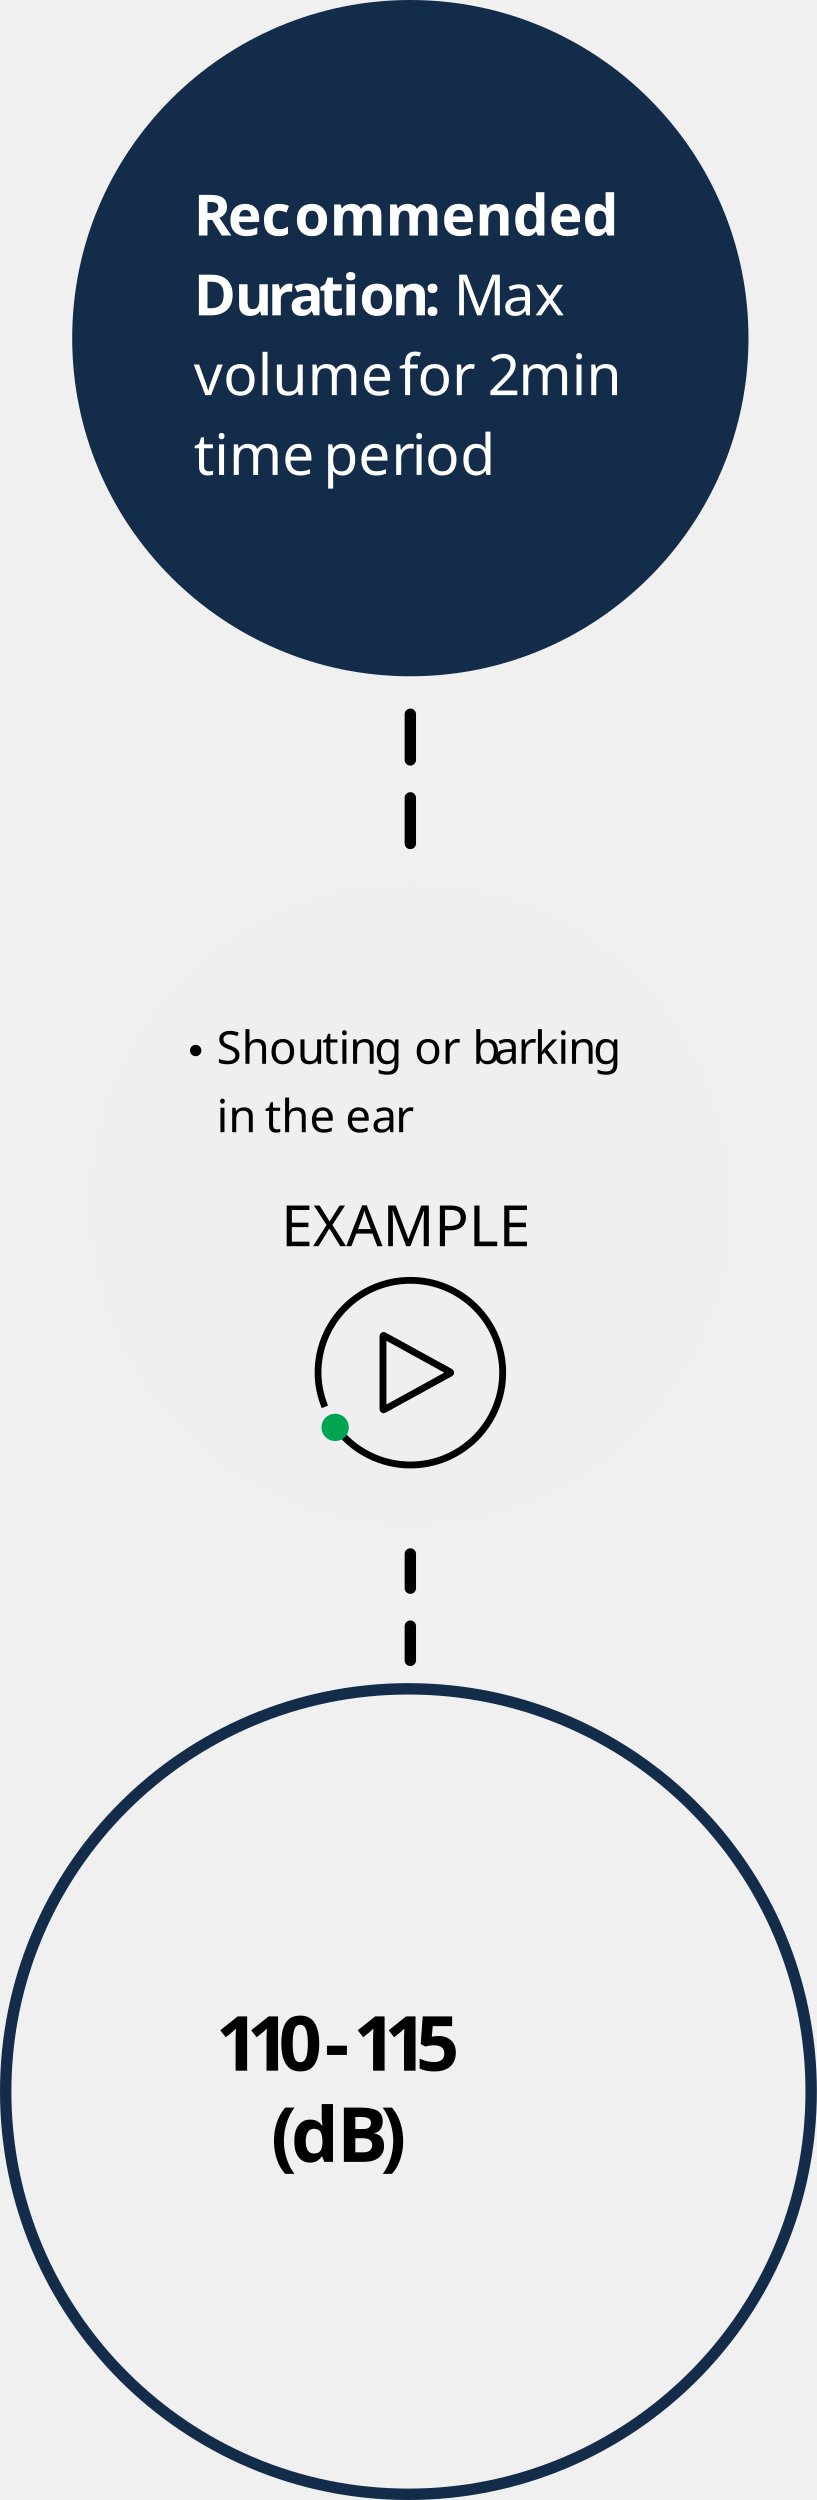
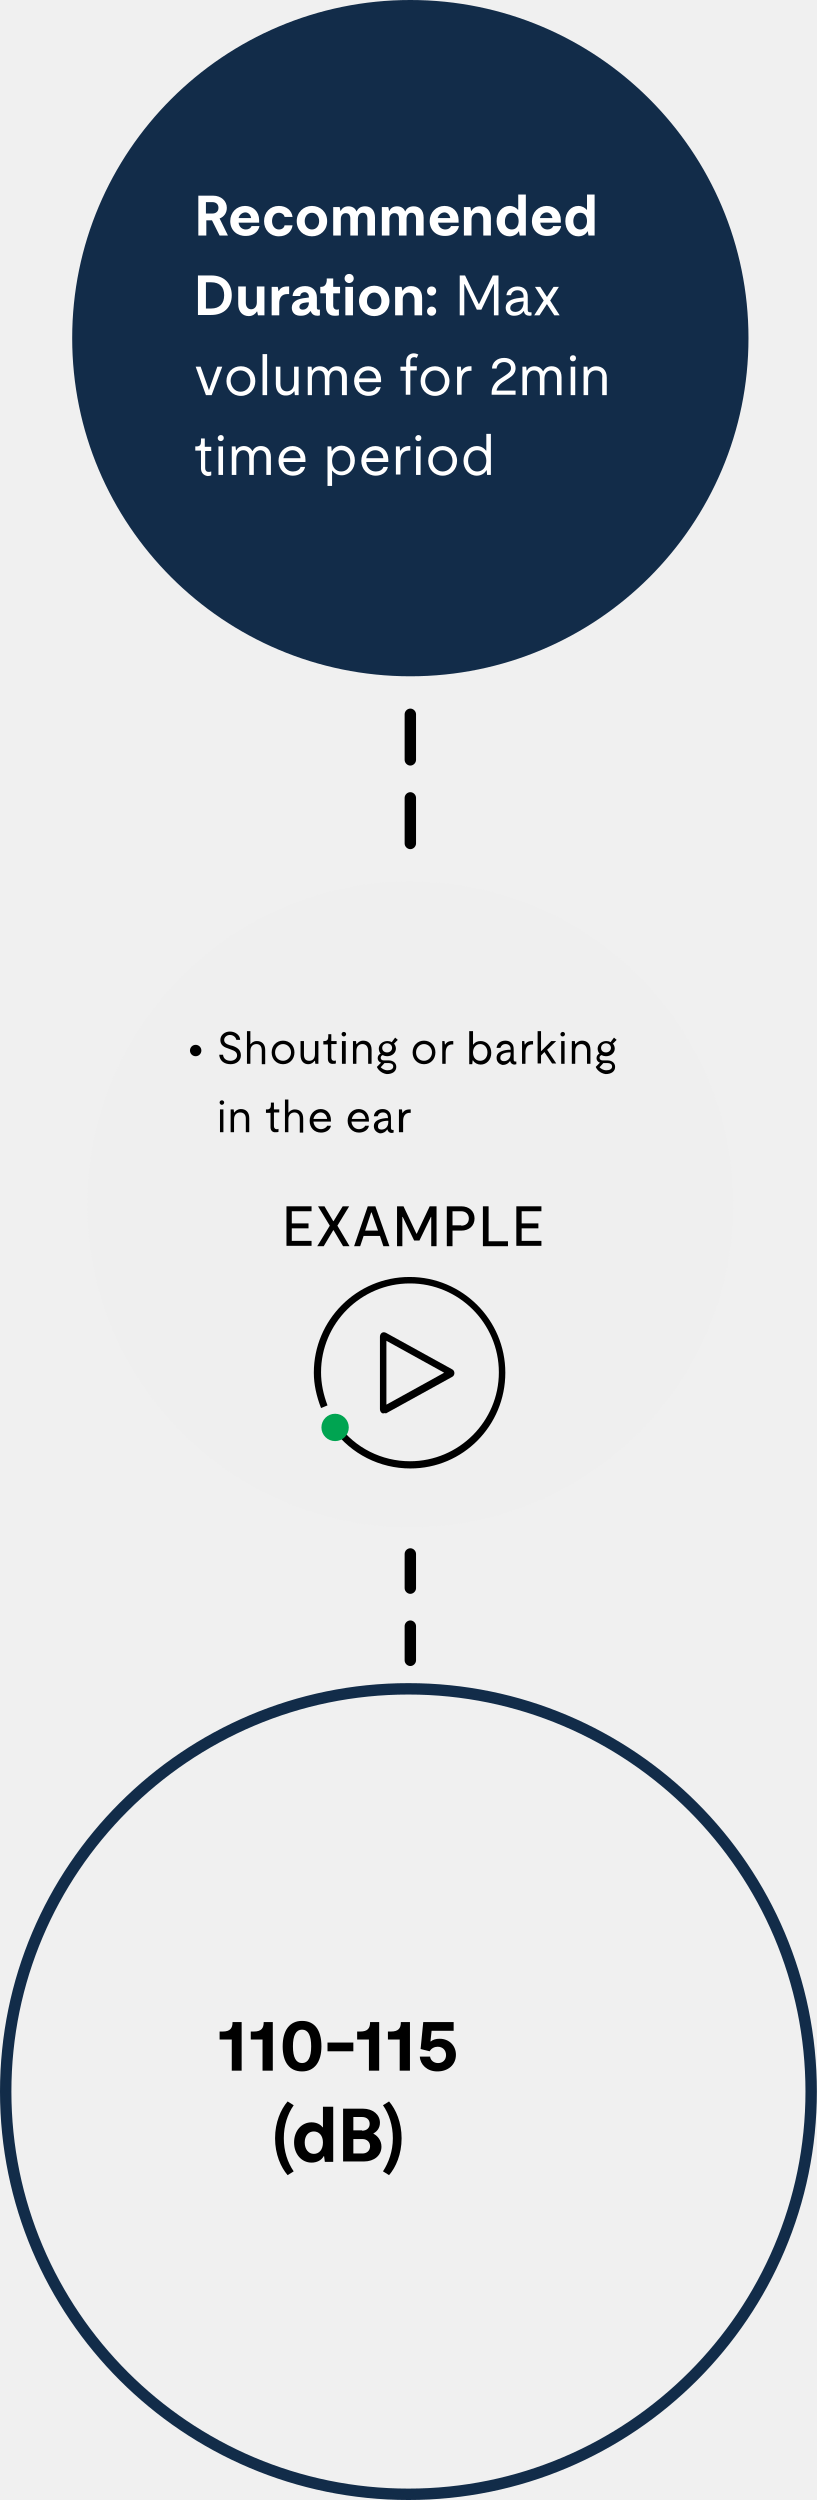
- <svg xmlns="http://www.w3.org/2000/svg" id="Working_File" viewBox="0 0 215 658">
-   <defs>
-     <style>.cls-1,.cls-2,.cls-3{fill:none;}.cls-4{letter-spacing:.01em;}.cls-5{letter-spacing:.01em;}.cls-6{letter-spacing:.01em;}.cls-7{letter-spacing:-.04em;}.cls-8{letter-spacing:-.02em;}.cls-9{letter-spacing:0em;}.cls-10{letter-spacing:0em;}.cls-11{letter-spacing:0em;}.cls-12,.cls-13,.cls-14,.cls-15,.cls-16,.cls-17{isolation:isolate;}.cls-12,.cls-13,.cls-16{font-size:15px;}.cls-12,.cls-14{font-family:ULModerat-Bold, 'UL Moderat';font-weight:700;}.cls-12,.cls-16{fill:#fff;}.cls-18{fill:#efefef;}.cls-19{fill:#00a451;}.cls-20{fill:#122c49;}.cls-21{letter-spacing:-.01em;}.cls-22{letter-spacing:-.02em;}.cls-23{letter-spacing:-.01em;}.cls-24{letter-spacing:-.01em;}.cls-25{letter-spacing:0em;}.cls-13{font-family:ULModerat-Medium, 'UL Moderat';font-weight:500;}.cls-26{letter-spacing:0em;}.cls-14{font-size:20px;}.cls-27{letter-spacing:-.04em;}.cls-28{letter-spacing:0em;}.cls-29{letter-spacing:0em;}.cls-30{letter-spacing:0em;}.cls-31{letter-spacing:0em;}.cls-32{letter-spacing:-.01em;}.cls-33{letter-spacing:0em;}.cls-34{letter-spacing:0em;}.cls-35{letter-spacing:0em;}.cls-36{letter-spacing:-.05em;}.cls-37{letter-spacing:0em;}.cls-2{stroke:#000;stroke-linecap:round;}.cls-2,.cls-3{stroke-width:3px;}.cls-38{letter-spacing:0em;}.cls-3{stroke:#122c49;}.cls-16,.cls-17{font-family:ULModerat-Regular, 'UL Moderat';}.cls-17{font-size:12px;}.cls-39{letter-spacing:-.07em;}.cls-40{letter-spacing:0em;}.cls-41{letter-spacing:0em;}.cls-42{letter-spacing:-.02em;}.cls-43{letter-spacing:0em;}.cls-44{letter-spacing:-.01em;}</style>
-   </defs>
+ <svg xmlns="http://www.w3.org/2000/svg" version="1.1" id="Working_File" x="0px" y="0px" viewBox="0 0 215 658" style="enable-background:new 0 0 215 658;" xml:space="preserve">
+   <style type="text/css">
+ 	.st0{fill:none;}
+ 	.st1{fill:#122C49;}
+ 	.st2{fill:#EFEFEF;}
+ 	.st3{enable-background:new    ;}
+ 	.st4{fill:#FFFFFF;}
+ 	.st5{fill:#00A451;}
+ </style>
  <g id="Group_189">
    <g id="Ellipse_6">
-       <circle class="cls-1" cx="107.5" cy="550.5" r="107.5" />
-       <circle class="cls-3" cx="107.5" cy="550.5" r="106" />
-     </g>
-     <circle id="Ellipse_49" class="cls-18" cx="108" cy="317" r="85" />
-     <line id="Line_150" class="cls-2" x1="108" y1="188" x2="108" y2="200" />
-     <line id="Line_153" class="cls-2" x1="108" y1="428" x2="108" y2="437" />
-     <line id="Line_174" class="cls-2" x1="108" y1="409" x2="108" y2="418" />
-     <line id="Line_151" class="cls-2" x1="108" y1="210" x2="108" y2="222" />
+       <g>
+         <circle class="st0" cx="107.5" cy="550.5" r="107.5" />
+       </g>
+       <g>
+         <path class="st1" d="M107.5,658C48.2,658,0,609.8,0,550.5S48.2,443,107.5,443c59.3,0,107.5,48.2,107.5,107.5S166.8,658,107.5,658     z M107.5,446C49.9,446,3,492.9,3,550.5S49.9,655,107.5,655c57.6,0,104.5-46.9,104.5-104.5S165.1,446,107.5,446z" />
+       </g>
+     </g>
+     <g id="Ellipse_49">
+       <circle class="st2" cx="108" cy="317" r="85" />
+     </g>
+     <g id="Line_150">
+       <path d="M108,201.5c-0.8,0-1.5-0.7-1.5-1.5v-12c0-0.8,0.7-1.5,1.5-1.5c0.8,0,1.5,0.7,1.5,1.5v12    C109.5,200.8,108.8,201.5,108,201.5z" />
+     </g>
+     <g id="Line_153">
+       <path d="M108,438.5c-0.8,0-1.5-0.7-1.5-1.5v-9c0-0.8,0.7-1.5,1.5-1.5c0.8,0,1.5,0.7,1.5,1.5v9C109.5,437.8,108.8,438.5,108,438.5z    " />
+     </g>
+     <g id="Line_174">
+       <path d="M108,419.5c-0.8,0-1.5-0.7-1.5-1.5v-9c0-0.8,0.7-1.5,1.5-1.5c0.8,0,1.5,0.7,1.5,1.5v9C109.5,418.8,108.8,419.5,108,419.5z    " />
+     </g>
+     <g id="Line_151">
+       <path d="M108,223.5c-0.8,0-1.5-0.7-1.5-1.5v-12c0-0.8,0.7-1.5,1.5-1.5c0.8,0,1.5,0.7,1.5,1.5v12    C109.5,222.8,108.8,223.5,108,223.5z" />
+     </g>
    <g id="Group_103">
      <g id="Group_31">
        <g id="Group_27">
-           <g id="Shouting_or_barking_in_the_ear" class="cls-15">
-             <text class="cls-17" transform="translate(57 280)">
-               <tspan x="0" y="0">Sh</tspan>
-               <tspan class="cls-29" x="13.81" y="0">o</tspan>
-               <tspan class="cls-25" x="21.13" y="0">u</tspan>
-               <tspan class="cls-5" x="27.79" y="0">t</tspan>
-               <tspan class="cls-28" x="32.1" y="0">i</tspan>
-               <tspan class="cls-21" x="34.91" y="0">n</tspan>
-               <tspan x="41.51" y="0">g or b</tspan>
-               <tspan class="cls-9" x="72.99" y="0">a</tspan>
-               <tspan class="cls-43" x="79.27" y="0">r</tspan>
-               <tspan class="cls-41" x="83.57" y="0">k</tspan>
-               <tspan class="cls-28" x="89.72" y="0">i</tspan>
-               <tspan class="cls-21" x="92.53" y="0">n</tspan>
-               <tspan x="99.13" y="0">g </tspan>
-             </text>
-             <text class="cls-17" transform="translate(57 298)">
-               <tspan x="0" y="0">in </tspan>
-               <tspan class="cls-4" x="12.71" y="0">t</tspan>
-               <tspan x="17.02" y="0">he </tspan>
-               <tspan class="cls-34" x="33.89" y="0">e</tspan>
-               <tspan class="cls-9" x="40.76" y="0">a</tspan>
-               <tspan x="47.04" y="0">r</tspan>
-             </text>
+           <g id="Shouting_or_barking_in_the_ear">
+             <g class="st3">
+               <path d="M57.7,277.6h1c0.1,1,0.8,1.6,2,1.6c0.8,0,1.7-0.5,1.7-1.4c0-0.8-0.5-1.2-1.7-1.6l-0.8-0.3c-1.3-0.4-1.9-1.1-1.9-2.2        c0-1.3,1.2-2.2,2.5-2.2c1.5,0,2.7,1,2.7,2.2h-1c-0.1-0.7-0.8-1.3-1.7-1.3c-0.8,0-1.5,0.6-1.5,1.3c0,0.7,0.5,1.1,1.5,1.4        l0.8,0.2c1.4,0.5,2.1,1.2,2.1,2.5c0,1.4-1.2,2.3-2.7,2.3C58.9,280.1,57.8,279.1,57.7,277.6z" />
+               <path d="M67.5,274.8c-0.8,0-1.6,0.5-1.6,1.8v3.4H65v-8.6h0.9v3.4H66c0.2-0.3,0.7-0.8,1.6-0.8c1.3,0,2.2,0.8,2.2,2.4v3.7h-0.9        v-3.6C68.9,275.3,68.3,274.8,67.5,274.8z" />
+             </g>
+             <g class="st3">
+               <path d="M71.5,277c0-1.8,1.3-3.1,3-3.1c1.7,0,3,1.3,3,3.1c0,1.8-1.3,3.1-3,3.1C72.8,280.1,71.5,278.8,71.5,277z M74.5,279.2        c1.2,0,2.1-1,2.1-2.2c0-1.2-0.9-2.2-2.1-2.2c-1.2,0-2.1,1-2.1,2.2C72.4,278.3,73.3,279.2,74.5,279.2z" />
+             </g>
+             <g class="st3">
+               <path d="M79.1,277.7V274H80v3.6c0,1.2,0.6,1.6,1.4,1.6c0.8,0,1.5-0.5,1.5-1.8V274h0.9v6H83l-0.1-0.8h-0.1        c-0.3,0.4-0.8,0.9-1.7,0.9C80,280.1,79.1,279.3,79.1,277.7z" />
+             </g>
+             <g class="st3">
+               <path d="M86.3,278.7v-3.8h-1.2V274h0.3c0.7,0,1-0.4,1-1.1l0-0.7h0.8v1.8h1.4v0.8h-1.4v3.6c0,0.5,0.3,0.8,0.7,0.8        c0.2,0,0.4,0,0.5-0.1v0.8c-0.2,0.1-0.4,0.1-0.7,0.1C86.9,280.1,86.3,279.6,86.3,278.7z" />
+             </g>
+             <g class="st3">
+               <path d="M90.5,271.6c0.4,0,0.6,0.3,0.6,0.6s-0.3,0.6-0.6,0.6s-0.6-0.3-0.6-0.6S90.1,271.6,90.5,271.6z M90,274H91v6H90V274z" />
+             </g>
+             <g class="st3">
+               <path d="M95.4,274.8c-0.8,0-1.6,0.5-1.6,1.8v3.4h-0.9v-6h0.8l0.1,0.8h0.1c0.3-0.4,0.8-0.9,1.7-0.9c1.3,0,2.2,0.8,2.2,2.4v3.7        h-0.9v-3.6C96.8,275.3,96.2,274.8,95.4,274.8z" />
+             </g>
+             <g class="st3">
+               <path d="M99.2,280.8l1.1-1.1c-0.6-0.2-0.9-0.7-0.9-1.2c0-0.6,0.4-1,0.8-1.2c-0.3-0.3-0.5-0.8-0.5-1.3c0-1.1,1-2,2.3-2        c0.4,0,0.8,0.1,1.1,0.3l0.9-1.2l0.7,0.6l-1,1c0.3,0.3,0.5,0.8,0.5,1.3c0,1.1-1,2-2.3,2c-0.4,0-0.8-0.1-1.2-0.3        c-0.3,0.1-0.5,0.4-0.5,0.7c0,0.4,0.3,0.7,0.8,0.7h1.3c1.2,0,2,0.7,2,1.7c0,1.2-1,1.9-2.5,1.9        C100.3,282.5,99.4,281.4,99.2,280.8z M102,281.7c0.8,0,1.5-0.3,1.5-1c0-0.6-0.5-0.9-1.2-0.9h-1.1l-1,1.1        C100.5,281.2,101.1,281.7,102,281.7z M101.9,277c0.7,0,1.3-0.5,1.3-1.2c0-0.7-0.6-1.2-1.3-1.2c-0.7,0-1.3,0.5-1.3,1.2        C100.6,276.6,101.2,277,101.9,277z" />
+               <path d="M108.6,277c0-1.8,1.3-3.1,3-3.1s3,1.3,3,3.1c0,1.8-1.3,3.1-3,3.1S108.6,278.8,108.6,277z M111.6,279.2        c1.2,0,2.1-1,2.1-2.2c0-1.2-0.9-2.2-2.1-2.2s-2.1,1-2.1,2.2C109.5,278.3,110.4,279.2,111.6,279.2z" />
+               <path d="M116.2,274h0.8l0.1,0.9h0.1c0.2-0.4,0.7-0.9,1.8-0.9c0.1,0,0.2,0,0.3,0v0.9c-0.2,0-0.2,0-0.3,0c-1,0-1.7,0.7-1.7,2.1        v3h-0.9V274z" />
+               <path d="M123.6,271.4h0.9v3.5h0.1c0.4-0.6,1.1-0.9,1.9-0.9c1.6,0,2.8,1.3,2.8,3.1s-1.2,3.1-2.8,3.1c-0.8,0-1.6-0.4-2-1.1h-0.1        l-0.1,1h-0.8V271.4z M126.4,279.2c1.1,0,1.9-0.9,1.9-2.2c0-1.3-0.8-2.2-1.9-2.2c-1.1,0-1.9,0.9-1.9,2.2        C124.5,278.4,125.3,279.2,126.4,279.2z" />
+             </g>
+             <g class="st3">
+               <path d="M130.7,278.4c0-1.2,1-1.9,3.1-2.1l0.6,0v-0.2c0-0.8-0.5-1.3-1.3-1.3c-0.8,0-1.2,0.4-1.4,1h-1c0.1-1.1,1-1.9,2.3-1.9        c1.3,0,2.2,0.8,2.2,2.2v2.8c0,0.4,0.2,0.5,0.5,0.5c0,0,0.1,0,0.2,0v0.7c-0.1,0-0.3,0.1-0.5,0.1c-0.5,0-1-0.3-1.1-0.9v0h-0.1        c-0.4,0.6-1,1-1.9,1C131.4,280.1,130.7,279.5,130.7,278.4z M132.6,279.3c1.1,0,1.8-0.8,1.8-2V277l-0.5,0        c-1.5,0.1-2.2,0.6-2.2,1.3C131.6,279,132.1,279.3,132.6,279.3z" />
+             </g>
+             <g class="st3">
+               <path d="M137.2,274h0.8l0.1,0.9h0.1c0.2-0.4,0.7-0.9,1.8-0.9c0.1,0,0.2,0,0.3,0v0.9c-0.2,0-0.2,0-0.3,0c-1,0-1.7,0.7-1.7,2.1        v3h-0.9V274z" />
+             </g>
+             <g class="st3">
+               <path d="M141.5,271.4h0.9v5.2h0.1l2.6-2.6h1.3l-2.4,2.3l2.4,3.6h-1.1l-2-3l-0.9,0.9v2.1h-0.9V271.4z" />
+             </g>
+             <g class="st3">
+               <path d="M148.1,271.6c0.4,0,0.6,0.3,0.6,0.6s-0.3,0.6-0.6,0.6c-0.4,0-0.6-0.3-0.6-0.6S147.8,271.6,148.1,271.6z M147.7,274        h0.9v6h-0.9V274z" />
+             </g>
+             <g class="st3">
+               <path d="M153,274.8c-0.8,0-1.6,0.5-1.6,1.8v3.4h-0.9v-6h0.8l0.1,0.8h0.1c0.3-0.4,0.8-0.9,1.7-0.9c1.3,0,2.2,0.8,2.2,2.4v3.7        h-0.9v-3.6C154.4,275.3,153.8,274.8,153,274.8z" />
+             </g>
+             <g class="st3">
+               <path d="M156.8,280.8l1.1-1.1c-0.6-0.2-0.9-0.7-0.9-1.2c0-0.6,0.4-1,0.8-1.2c-0.3-0.3-0.5-0.8-0.5-1.3c0-1.1,1-2,2.3-2        c0.4,0,0.8,0.1,1.1,0.3l0.9-1.2l0.7,0.6l-1,1c0.3,0.3,0.5,0.8,0.5,1.3c0,1.1-1,2-2.3,2c-0.4,0-0.8-0.1-1.2-0.3        c-0.3,0.1-0.5,0.4-0.5,0.7c0,0.4,0.3,0.7,0.8,0.7h1.3c1.2,0,2,0.7,2,1.7c0,1.2-1,1.9-2.5,1.9        C157.9,282.5,157,281.4,156.8,280.8z M159.6,281.7c0.8,0,1.5-0.3,1.5-1c0-0.6-0.5-0.9-1.2-0.9h-1.1l-1,1.1        C158.1,281.2,158.7,281.7,159.6,281.7z M159.5,277c0.7,0,1.3-0.5,1.3-1.2c0-0.7-0.6-1.2-1.3-1.2c-0.7,0-1.3,0.5-1.3,1.2        C158.2,276.6,158.8,277,159.5,277z" />
+             </g>
+             <g class="st3">
+               <path d="M58.4,289.6c0.4,0,0.6,0.3,0.6,0.6s-0.3,0.6-0.6,0.6s-0.6-0.3-0.6-0.6S58,289.6,58.4,289.6z M57.9,292h0.9v6h-0.9V292        z" />
+               <path d="M63.2,292.8c-0.8,0-1.6,0.5-1.6,1.8v3.4h-0.9v-6h0.8l0.1,0.8h0.1c0.3-0.4,0.8-0.9,1.7-0.9c1.3,0,2.2,0.8,2.2,2.4v3.7        h-0.9v-3.6C64.7,293.3,64.1,292.8,63.2,292.8z" />
+             </g>
+             <g class="st3">
+               <path d="M71.2,296.7v-3.8H70V292h0.3c0.7,0,1-0.4,1-1.1l0-0.7h0.8v1.8h1.4v0.8h-1.4v3.6c0,0.5,0.3,0.8,0.7,0.8        c0.2,0,0.4,0,0.5-0.1v0.8c-0.2,0.1-0.4,0.1-0.7,0.1C71.8,298.1,71.2,297.6,71.2,296.7z" />
+             </g>
+             <g class="st3">
+               <path d="M77.5,292.8c-0.8,0-1.6,0.5-1.6,1.8v3.4H75v-8.6h0.9v3.4H76c0.2-0.3,0.7-0.8,1.6-0.8c1.3,0,2.2,0.8,2.2,2.4v3.7h-0.9        v-3.6C78.9,293.3,78.3,292.8,77.5,292.8z" />
+               <path d="M81.5,295c0-1.8,1.3-3.1,2.9-3.1c1.6,0,2.7,1.2,2.7,2.9c0,0.1,0,0.3,0,0.4h-4.6c0.1,1.2,0.9,2,2,2        c0.7,0,1.4-0.4,1.6-0.9h1c-0.2,1.1-1.3,1.8-2.6,1.8C82.7,298.1,81.5,296.8,81.5,295z M86.1,294.5c-0.1-1-0.8-1.7-1.7-1.7        c-0.9,0-1.7,0.7-1.9,1.7H86.1z" />
+             </g>
+             <g class="st3">
+               <path d="M91.5,295c0-1.8,1.3-3.1,2.9-3.1c1.6,0,2.7,1.2,2.7,2.9c0,0.1,0,0.3,0,0.4h-4.6c0.1,1.2,0.9,2,2,2        c0.7,0,1.4-0.4,1.6-0.9h1c-0.2,1.1-1.3,1.8-2.6,1.8C92.8,298.1,91.5,296.8,91.5,295z M96.2,294.5c-0.1-1-0.8-1.7-1.7-1.7        c-0.9,0-1.7,0.7-1.9,1.7H96.2z" />
+             </g>
+             <g class="st3">
+               <path d="M98.4,296.4c0-1.2,1-1.9,3.1-2.1l0.6,0v-0.2c0-0.8-0.5-1.3-1.3-1.3c-0.8,0-1.2,0.4-1.4,1h-1c0.1-1.1,1-1.9,2.3-1.9        c1.3,0,2.2,0.8,2.2,2.2v2.8c0,0.4,0.2,0.5,0.5,0.5c0,0,0.1,0,0.2,0v0.7c-0.1,0-0.3,0.1-0.5,0.1c-0.5,0-1-0.3-1.1-0.9v0h-0.1        c-0.4,0.6-1,1-1.9,1C99.2,298.1,98.4,297.5,98.4,296.4z M100.4,297.3c1.1,0,1.8-0.8,1.8-2V295l-0.5,0        c-1.5,0.1-2.2,0.6-2.2,1.3C99.4,297,99.8,297.3,100.4,297.3z" />
+             </g>
+             <g class="st3">
+               <path d="M105,292h0.8l0.1,0.9h0.1c0.2-0.4,0.7-0.9,1.8-0.9c0.1,0,0.2,0,0.3,0v0.9c-0.2,0-0.2,0-0.3,0c-1,0-1.7,0.7-1.7,2.1v3        H105V292z" />
+             </g>
          </g>
-           <circle id="Ellipse_14" cx="51.5" cy="276.5" r="1.5" />
+           <g id="Ellipse_14">
+             <circle cx="51.5" cy="276.5" r="1.5" />
+           </g>
        </g>
      </g>
    </g>
    <g id="Group_101">
-       <circle id="Ellipse_18" class="cls-20" cx="108" cy="89" r="89" />
-       <g id="Recommended_Duration:_Max_volume_for_2min_time_period" class="cls-15">
-         <text class="cls-12" transform="translate(51 62)">
-           <tspan class="cls-27" x="0" y="0">R</tspan>
-           <tspan class="cls-37" x="8.98" y="0">e</tspan>
-           <tspan class="cls-40" x="17.81" y="0">c</tspan>
-           <tspan x="26.48" y="0">ommended</tspan>
-         </text>
-         <text class="cls-12" transform="translate(51 83)">
-           <tspan class="cls-26" x="0" y="0">D</tspan>
-           <tspan class="cls-37" x="10.8" y="0">u</tspan>
-           <tspan class="cls-32" x="19.5" y="0">r</tspan>
-           <tspan class="cls-23" x="25.15" y="0">a</tspan>
-           <tspan class="cls-30" x="32.98" y="0">t</tspan>
-           <tspan x="39.01" y="0">io</tspan>
-           <tspan class="cls-42" x="52.11" y="0">n</tspan>
-           <tspan x="60.7" y="0">: </tspan>
-         </text>
-         <text class="cls-16" transform="translate(119.4 83)">
-           <tspan class="cls-22" x="0" y="0">M</tspan>
-           <tspan x="12.89" y="0">ax </tspan>
-         </text>
-         <text class="cls-16" transform="translate(51 104)">
-           <tspan class="cls-22" x="0" y="0">v</tspan>
-           <tspan x="7.74" y="0">olume </tspan>
-           <tspan class="cls-8" x="53.98" y="0">f</tspan>
-           <tspan x="58.89" y="0">or </tspan>
-           <tspan class="cls-42" x="77.35" y="0">2</tspan>
-           <tspan class="cls-38" x="85.44" y="0">min </tspan>
-         </text>
-         <text class="cls-16" transform="translate(51 125)">
-           <tspan class="cls-6" x="0" y="0">t</tspan>
-           <tspan x="5.38" y="0">ime </tspan>
-           <tspan class="cls-35" x="34.09" y="0">p</tspan>
-           <tspan x="43.29" y="0">e</tspan>
-           <tspan class="cls-11" x="52" y="0">r</tspan>
-           <tspan x="57.37" y="0">i</tspan>
-           <tspan class="cls-35" x="60.88" y="0">o</tspan>
-           <tspan x="70.14" y="0">d</tspan>
-         </text>
+       <g id="Ellipse_18">
+         <circle class="st1" cx="108" cy="89" r="89" />
+       </g>
+       <g id="Recommended_Duration:_Max_volume_for_2min_time_period">
+         <g class="st3">
+           <path class="st4" d="M52.1,51.5h4c2.1,0,3.6,1.4,3.6,3.2c0,1.4-0.8,2.4-1.9,2.8L60,62h-2.2l-2-4h-1.5v4h-2.1V51.5z M55.9,56.2      c1,0,1.6-0.6,1.6-1.5c0-0.9-0.6-1.5-1.6-1.5h-1.7v3H55.9z" />
+         </g>
+         <g class="st3">
+           <path class="st4" d="M60.6,58.2c0-2.3,1.7-4,3.9-4c2.1,0,3.7,1.5,3.7,3.7c0,0.2,0,0.4,0,0.7h-5.4c0.1,1.1,0.9,1.8,1.9,1.8      c0.7,0,1.3-0.3,1.5-0.9h2.1c-0.3,1.6-1.8,2.6-3.5,2.6C62.4,62.2,60.6,60.6,60.6,58.2z M66.1,57.4c-0.1-0.9-0.8-1.5-1.5-1.5      c-0.8,0-1.6,0.6-1.8,1.5H66.1z" />
+         </g>
+         <g class="st3">
+           <path class="st4" d="M69.5,58.2c0-2.3,1.6-4,3.9-4c2,0,3.4,1.2,3.6,2.9h-2.1c-0.1-0.6-0.7-1.1-1.5-1.1c-1.1,0-1.8,0.9-1.8,2.2      c0,1.3,0.8,2.2,1.8,2.2c0.9,0,1.4-0.5,1.5-1.1H77c-0.2,1.7-1.6,2.9-3.6,2.9C71.1,62.2,69.5,60.5,69.5,58.2z" />
+         </g>
+         <g class="st3">
+           <path class="st4" d="M78.1,58.2c0-2.3,1.8-4,4-4s4,1.6,4,4c0,2.4-1.8,4-4,4S78.1,60.6,78.1,58.2z M82.1,60.4      c1.1,0,1.9-0.9,1.9-2.2c0-1.3-0.8-2.2-1.9-2.2c-1.1,0-1.9,0.9-1.9,2.2C80.2,59.5,81,60.4,82.1,60.4z" />
+           <path class="st4" d="M91,56.1c-0.7,0-1.3,0.5-1.3,1.6V62h-2v-7.5h1.7l0.2,1h0.1c0.3-0.7,1-1.2,2-1.2c1,0,1.8,0.5,2.1,1.3h0.1      c0.4-0.9,1.2-1.3,2.2-1.3c1.5,0,2.6,1,2.6,3V62h-2v-4.5c0-1-0.5-1.5-1.2-1.5c-0.7,0-1.3,0.5-1.3,1.6V62h-2v-4.5      C92.2,56.5,91.7,56.1,91,56.1z" />
+           <path class="st4" d="M103.8,56.1c-0.7,0-1.3,0.5-1.3,1.6V62h-2v-7.5h1.7l0.2,1h0.1c0.3-0.7,1-1.2,2-1.2c1,0,1.8,0.5,2.1,1.3h0.1      c0.4-0.9,1.2-1.3,2.2-1.3c1.5,0,2.6,1,2.6,3V62h-2v-4.5c0-1-0.5-1.5-1.2-1.5c-0.7,0-1.3,0.5-1.3,1.6V62h-2v-4.5      C105,56.5,104.5,56.1,103.8,56.1z" />
+           <path class="st4" d="M113.1,58.2c0-2.3,1.7-4,3.9-4c2.1,0,3.7,1.5,3.7,3.7c0,0.2,0,0.4,0,0.7h-5.4c0.1,1.1,0.9,1.8,1.9,1.8      c0.7,0,1.3-0.3,1.5-0.9h2.1c-0.3,1.6-1.8,2.6-3.5,2.6C114.8,62.2,113.1,60.6,113.1,58.2z M118.5,57.4c-0.1-0.9-0.8-1.5-1.5-1.5      c-0.8,0-1.6,0.6-1.8,1.5H118.5z" />
+           <path class="st4" d="M125.7,56c-0.8,0-1.6,0.6-1.6,1.8V62h-2v-7.5h1.7l0.2,1h0.1c0.3-0.6,1-1.2,2.2-1.2c1.7,0,2.9,1.1,2.9,3.1      V62h-2v-4.3C127.2,56.6,126.6,56,125.7,56z" />
+           <path class="st4" d="M136.8,62l-0.2-1.1h-0.1c-0.4,0.8-1.4,1.3-2.4,1.3c-1.9,0-3.4-1.6-3.4-4c0-2.3,1.5-4,3.4-4      c1,0,1.8,0.5,2.2,1h0.1v-4h2V62H136.8z M134.7,60.4c1.1,0,1.8-0.8,1.8-2.2c0-1.4-0.7-2.2-1.8-2.2s-1.8,0.9-1.8,2.2      C132.8,59.6,133.6,60.4,134.7,60.4z" />
+           <path class="st4" d="M140,58.2c0-2.3,1.7-4,3.9-4c2.1,0,3.7,1.5,3.7,3.7c0,0.2,0,0.4,0,0.7h-5.4c0.1,1.1,0.9,1.8,1.9,1.8      c0.7,0,1.3-0.3,1.5-0.9h2.1c-0.3,1.6-1.8,2.6-3.5,2.6C141.7,62.2,140,60.6,140,58.2z M145.4,57.4c-0.1-0.9-0.8-1.5-1.5-1.5      c-0.8,0-1.6,0.6-1.8,1.5H145.4z" />
+           <path class="st4" d="M154.9,62l-0.2-1.1h-0.1c-0.4,0.8-1.3,1.3-2.4,1.3c-1.9,0-3.4-1.6-3.4-4c0-2.3,1.5-4,3.4-4      c1,0,1.8,0.5,2.2,1h0.1v-4h2V62H154.9z M152.7,60.4c1.1,0,1.8-0.8,1.8-2.2c0-1.4-0.7-2.2-1.8-2.2c-1.1,0-1.8,0.9-1.8,2.2      C150.9,59.6,151.7,60.4,152.7,60.4z" />
+         </g>
+         <g class="st3">
+           <path class="st4" d="M52.1,72.5h3.5c3.4,0,5.4,2.1,5.4,5.2s-2,5.2-5.4,5.2h-3.5V72.5z M55.6,81.2c2.2,0,3.4-1.3,3.4-3.5      s-1.2-3.4-3.4-3.4h-1.4v6.9H55.6z" />
+         </g>
+         <g class="st3">
+           <path class="st4" d="M62.7,80v-4.6h2v4.3c0,1.1,0.6,1.7,1.4,1.7s1.5-0.6,1.5-1.8v-4.2h2V83h-1.7l-0.2-1h-0.1      c-0.3,0.5-1,1.2-2.1,1.2C63.9,83.2,62.7,82.1,62.7,80z" />
+         </g>
+         <g class="st3">
+           <path class="st4" d="M71.4,75.5h1.7l0.2,1.1h0.1c0.3-0.7,1-1.2,2.1-1.2c0.2,0,0.4,0,0.6,0v2c-0.2,0-0.4,0-0.5,0      c-1.3,0-2.1,0.8-2.1,2.4V83h-2V75.5z" />
+         </g>
+         <g class="st3">
+           <path class="st4" d="M76.8,81c0-1.5,1.3-2.4,3.8-2.6l0.7-0.1v-0.2c0-0.7-0.5-1.2-1.1-1.2c-0.6,0-1.1,0.3-1.2,1h-2      c0.1-1.5,1.4-2.6,3.3-2.6c1.9,0,3.1,1.2,3.1,3V81c0,0.4,0.1,0.5,0.6,0.5l0.2,0V83c-0.2,0.1-0.5,0.1-0.7,0.1      c-0.7,0-1.4-0.3-1.7-1.2h-0.1c-0.5,0.7-1.3,1.2-2.4,1.2C77.7,83.2,76.8,82.3,76.8,81z M79.7,81.5c1,0,1.6-0.8,1.6-1.8v-0.1      l-0.6,0c-1.3,0.1-1.9,0.5-1.9,1.2C78.8,81.3,79.2,81.5,79.7,81.5z" />
+         </g>
+         <g class="st3">
+           <path class="st4" d="M85.8,80.8v-3.6h-1.5v-1.7h0.2c0.9,0,1.4-0.6,1.5-1.6l0-0.6h1.7v2.2h1.8v1.7h-1.8v3.3c0,0.6,0.4,1,0.9,1      c0.2,0,0.4,0,0.6-0.1V83c-0.3,0.1-0.7,0.1-1,0.1C86.7,83.2,85.8,82.2,85.8,80.8z" />
+         </g>
+         <g class="st3">
+           <path class="st4" d="M91.9,72.1c0.7,0,1.2,0.5,1.2,1.2c0,0.7-0.6,1.2-1.2,1.2s-1.2-0.5-1.2-1.2C90.7,72.6,91.2,72.1,91.9,72.1z       M90.9,75.5h2V83h-2V75.5z" />
+           <path class="st4" d="M94.5,79.2c0-2.3,1.8-4,4-4s4,1.6,4,4c0,2.4-1.8,4-4,4S94.5,81.6,94.5,79.2z M98.5,81.4      c1.1,0,1.9-0.9,1.9-2.2c0-1.3-0.8-2.2-1.9-2.2c-1.1,0-1.9,0.9-1.9,2.2C96.5,80.5,97.4,81.4,98.5,81.4z" />
+         </g>
+         <g class="st3">
+           <path class="st4" d="M107.6,77c-0.8,0-1.6,0.6-1.6,1.8V83h-2v-7.5h1.7l0.2,1h0.1c0.3-0.6,1-1.2,2.2-1.2c1.7,0,2.9,1.1,2.9,3.1      V83h-2v-4.3C109,77.6,108.4,77,107.6,77z" />
+         </g>
+         <g class="st3">
+           <path class="st4" d="M113.6,75.4c0.7,0,1.2,0.5,1.2,1.2c0,0.6-0.5,1.2-1.2,1.2c-0.7,0-1.2-0.5-1.2-1.2      C112.4,75.9,112.9,75.4,113.6,75.4z M112.4,81.9c0-0.6,0.5-1.2,1.2-1.2c0.7,0,1.2,0.5,1.2,1.2c0,0.6-0.5,1.2-1.2,1.2      C112.9,83.1,112.4,82.6,112.4,81.9z" />
+         </g>
+         <g class="st3">
+           <path class="st4" d="M120.9,72.5h1.5l3.6,7.5h0.1l3.6-7.5h1.5V83h-1.2v-8.2h-0.1l-3.2,6.7h-1.2l-3.2-6.7h-0.1V83h-1.2V72.5z" />
+         </g>
+         <g class="st3">
+           <path class="st4" d="M133.1,81c0-1.5,1.3-2.4,3.9-2.6l0.8-0.1v-0.3c0-1-0.6-1.6-1.6-1.6c-0.9,0-1.6,0.5-1.7,1.3h-1.2      c0.1-1.3,1.3-2.3,2.9-2.3c1.7,0,2.7,1,2.7,2.7v3.5c0,0.5,0.3,0.6,0.7,0.6c0.1,0,0.1,0,0.3,0V83c-0.2,0.1-0.4,0.1-0.6,0.1      c-0.6,0-1.3-0.3-1.4-1.2v0h-0.1c-0.5,0.7-1.3,1.2-2.4,1.2C134.1,83.2,133.1,82.3,133.1,81z M135.6,82.1c1.3,0,2.2-1,2.2-2.5      v-0.3l-0.7,0.1c-1.9,0.2-2.8,0.7-2.8,1.7C134.3,81.7,134.9,82.1,135.6,82.1z" />
+           <path class="st4" d="M143.1,79.1l-2.3-3.6h1.4l1.7,2.6h0.1l1.7-2.6h1.4l-2.3,3.6l2.5,3.9h-1.4l-1.9-2.9h-0.1l-1.9,2.9h-1.4      L143.1,79.1z" />
+         </g>
+         <g class="st3">
+           <path class="st4" d="M51.5,96.5h1.3l2.2,6.2H55l2.2-6.2h1.3l-2.8,7.5h-1.5L51.5,96.5z" />
+         </g>
+         <g class="st3">
+           <path class="st4" d="M59.6,100.3c0-2.2,1.6-3.9,3.8-3.9s3.8,1.7,3.8,3.9c0,2.2-1.6,3.9-3.8,3.9S59.6,102.5,59.6,100.3z       M63.3,103.1c1.5,0,2.6-1.2,2.6-2.8c0-1.6-1.1-2.8-2.6-2.8s-2.6,1.2-2.6,2.8C60.8,101.8,61.8,103.1,63.3,103.1z" />
+           <path class="st4" d="M69.1,93.2h1.2V104h-1.2V93.2z" />
+           <path class="st4" d="M72.6,101.1v-4.6h1.2v4.5c0,1.4,0.8,2,1.7,2c1,0,1.9-0.7,1.9-2.2v-4.3h1.2v7.5h-1l-0.1-1h-0.1      c-0.3,0.5-1,1.1-2.1,1.1C73.8,104.2,72.6,103.1,72.6,101.1z" />
+           <path class="st4" d="M83.9,97.5c-0.9,0-1.8,0.7-1.8,2.2v4.3H81v-7.5h1l0.1,1h0.1c0.3-0.6,1-1.1,2-1.1c1,0,1.8,0.5,2.2,1.3h0.1      c0.4-0.8,1.1-1.3,2.2-1.3c1.4,0,2.6,0.9,2.6,2.9v4.7H90v-4.5c0-1.4-0.7-2-1.6-2c-0.9,0-1.7,0.7-1.7,2.2v4.3h-1.2v-4.5      C85.5,98,84.8,97.5,83.9,97.5z" />
+           <path class="st4" d="M93.2,100.3c0-2.2,1.6-3.9,3.7-3.9c2,0,3.4,1.5,3.4,3.6c0,0.2,0,0.3,0,0.6h-5.8c0.1,1.5,1.1,2.5,2.5,2.5      c0.9,0,1.8-0.4,2-1.2h1.2c-0.3,1.4-1.6,2.3-3.2,2.3C94.8,104.2,93.2,102.5,93.2,100.3z M99,99.6c-0.1-1.3-1-2.1-2.1-2.1      s-2.2,0.8-2.4,2.1H99z" />
+         </g>
+         <g class="st3">
+           <path class="st4" d="M106.9,97.6h-1.5v-1.1h1.5v-1.4c0-1.4,1-2.1,2-2.1c0.5,0,1,0.2,1.2,0.3l-0.4,0.9c-0.2-0.1-0.5-0.2-0.7-0.2      c-0.6,0-1,0.4-1,1v1.4h1.7v1.1H108v6.4h-1.2V97.6z" />
+         </g>
+         <g class="st3">
+           <path class="st4" d="M110.7,100.3c0-2.2,1.6-3.9,3.8-3.9c2.1,0,3.8,1.7,3.8,3.9c0,2.2-1.6,3.9-3.8,3.9      C112.3,104.2,110.7,102.5,110.7,100.3z M114.5,103.1c1.5,0,2.6-1.2,2.6-2.8c0-1.6-1.1-2.8-2.6-2.8s-2.6,1.2-2.6,2.8      C111.9,101.8,113,103.1,114.5,103.1z" />
+           <path class="st4" d="M120.3,96.5h1l0.1,1.1h0.1c0.3-0.5,0.9-1.2,2.2-1.2c0.2,0,0.3,0,0.4,0v1.2c-0.2,0-0.3,0-0.4,0      c-1.3,0-2.2,0.8-2.2,2.6v3.7h-1.2V96.5z" />
+         </g>
+         <g class="st3">
+           <path class="st4" d="M131.5,99.8l1.5-1c0.9-0.6,1.5-1.1,1.5-1.9c0-1-0.8-1.6-1.8-1.6c-1.2,0-1.9,0.7-2,1.7h-1.2      c0-1.6,1.3-2.8,3.2-2.8c1.8,0,3,1.1,3,2.7c0,1.3-0.9,2.1-1.7,2.6l-1.7,1.1c-0.9,0.6-1.5,1.4-1.6,2.2h5v1.1h-6.3v-0.5      C129.4,102,130.2,100.6,131.5,99.8z" />
+         </g>
+         <g class="st3">
+           <path class="st4" d="M140.5,97.5c-0.9,0-1.8,0.7-1.8,2.2v4.3h-1.2v-7.5h1l0.1,1h0.1c0.3-0.6,1-1.1,2-1.1c1,0,1.8,0.5,2.2,1.3      h0.1c0.4-0.8,1.1-1.3,2.2-1.3c1.4,0,2.6,0.9,2.6,2.9v4.7h-1.2v-4.5c0-1.4-0.7-2-1.6-2c-0.9,0-1.7,0.7-1.7,2.2v4.3h-1.2v-4.5      C142.1,98,141.5,97.5,140.5,97.5z" />
+           <path class="st4" d="M150.8,93.5c0.5,0,0.8,0.3,0.8,0.8c0,0.5-0.4,0.8-0.8,0.8s-0.8-0.3-0.8-0.8C150,93.9,150.3,93.5,150.8,93.5      z M150.2,96.5h1.2v7.5h-1.2V96.5z" />
+           <path class="st4" d="M156.8,97.5c-1,0-2,0.7-2,2.2v4.3h-1.2v-7.5h1l0.1,1h0.1c0.3-0.5,1-1.1,2.1-1.1c1.6,0,2.8,1,2.8,3v4.6h-1.2      v-4.5C158.7,98.1,157.9,97.5,156.8,97.5z" />
+         </g>
+         <g class="st3">
+           <path class="st4" d="M52.9,123.3v-4.7h-1.5v-1.1h0.3c0.9,0,1.2-0.4,1.2-1.3l0-0.8h1v2.2h1.7v1.1H54v4.5c0,0.6,0.3,1,0.9,1      c0.2,0,0.5,0,0.7-0.1v1c-0.2,0.1-0.5,0.2-0.9,0.2C53.7,125.2,52.9,124.5,52.9,123.3z" />
+         </g>
+         <g class="st3">
+           <path class="st4" d="M58.1,114.5c0.5,0,0.8,0.3,0.8,0.8c0,0.5-0.4,0.8-0.8,0.8c-0.4,0-0.8-0.3-0.8-0.8      C57.3,114.9,57.7,114.5,58.1,114.5z M57.5,117.5h1.2v7.5h-1.2V117.5z" />
+           <path class="st4" d="M64,118.5c-0.9,0-1.8,0.7-1.8,2.2v4.3h-1.2v-7.5h1l0.1,1h0.1c0.3-0.6,1-1.1,2-1.1c1,0,1.8,0.5,2.2,1.3h0.1      c0.4-0.8,1.1-1.3,2.2-1.3c1.4,0,2.6,0.9,2.6,2.9v4.7h-1.2v-4.5c0-1.4-0.7-2-1.6-2c-0.9,0-1.7,0.7-1.7,2.2v4.3h-1.2v-4.5      C65.6,119,64.9,118.5,64,118.5z" />
+           <path class="st4" d="M73.3,121.3c0-2.2,1.6-3.9,3.7-3.9c2,0,3.4,1.5,3.4,3.6c0,0.2,0,0.3,0,0.6h-5.8c0.1,1.5,1.1,2.5,2.5,2.5      c0.9,0,1.8-0.4,2-1.2h1.2c-0.3,1.4-1.6,2.3-3.2,2.3C74.9,125.2,73.3,123.5,73.3,121.3z M79.1,120.6c-0.1-1.3-1-2.1-2.1-2.1      c-1.2,0-2.2,0.8-2.4,2.1H79.1z" />
+         </g>
+         <g class="st3">
+           <path class="st4" d="M86.3,117.5h0.9l0.1,1.2h0.1c0.5-0.9,1.5-1.4,2.5-1.4c2,0,3.5,1.7,3.5,3.9c0,2.2-1.5,3.9-3.5,3.9      c-1,0-1.9-0.5-2.4-1.2h-0.1v4h-1.2V117.5z M89.8,124.1c1.4,0,2.4-1.1,2.4-2.8c0-1.7-1-2.8-2.4-2.8c-1.4,0-2.4,1.1-2.4,2.8      C87.4,123,88.4,124.1,89.8,124.1z" />
+         </g>
+         <g class="st3">
+           <path class="st4" d="M95.1,121.3c0-2.2,1.6-3.9,3.7-3.9c2,0,3.4,1.5,3.4,3.6c0,0.2,0,0.3,0,0.6h-5.8c0.1,1.5,1.1,2.5,2.5,2.5      c0.9,0,1.8-0.4,2-1.2h1.2c-0.3,1.4-1.6,2.3-3.2,2.3C96.7,125.2,95.1,123.5,95.1,121.3z M100.9,120.6c-0.1-1.3-1-2.1-2.1-2.1      c-1.2,0-2.2,0.8-2.4,2.1H100.9z" />
+         </g>
+         <g class="st3">
+           <path class="st4" d="M104.2,117.5h1l0.1,1.1h0.1c0.3-0.5,0.9-1.2,2.2-1.2c0.2,0,0.3,0,0.4,0v1.2c-0.2,0-0.3,0-0.4,0      c-1.3,0-2.2,0.8-2.2,2.6v3.7h-1.2V117.5z" />
+         </g>
+         <g class="st3">
+           <path class="st4" d="M110.1,114.5c0.5,0,0.8,0.3,0.8,0.8c0,0.5-0.4,0.8-0.8,0.8s-0.8-0.3-0.8-0.8      C109.3,114.9,109.7,114.5,110.1,114.5z M109.5,117.5h1.2v7.5h-1.2V117.5z" />
+         </g>
+         <g class="st3">
+           <path class="st4" d="M112.7,121.3c0-2.2,1.6-3.9,3.8-3.9c2.1,0,3.8,1.7,3.8,3.9c0,2.2-1.6,3.9-3.8,3.9      C114.3,125.2,112.7,123.5,112.7,121.3z M116.5,124.1c1.5,0,2.6-1.2,2.6-2.8c0-1.6-1.1-2.8-2.6-2.8s-2.6,1.2-2.6,2.8      C113.9,122.8,115,124.1,116.5,124.1z" />
+         </g>
+         <g class="st3">
+           <path class="st4" d="M128.2,125l-0.1-1.2H128c-0.5,0.9-1.5,1.4-2.5,1.4c-2,0-3.5-1.7-3.5-3.9c0-2.2,1.5-3.9,3.5-3.9      c1,0,1.9,0.5,2.4,1.2h0.1v-4.4h1.2V125H128.2z M125.6,124.1c1.4,0,2.4-1.1,2.4-2.8c0-1.7-1-2.8-2.4-2.8c-1.4,0-2.4,1.1-2.4,2.8      C123.2,122.9,124.2,124.1,125.6,124.1z" />
+         </g>
      </g>
    </g>
    <g id="Group_138">
-       <g id="_dB_" class="cls-15">
-         <text class="cls-14" transform="translate(71.31 569)">
-           <tspan class="cls-39" x="0" y="0">(</tspan>
-           <tspan class="cls-33" x="5.24" y="0">d</tspan>
-           <tspan class="cls-36" x="17.4" y="0">B</tspan>
-           <tspan class="cls-10" x="28.82" y="0">)</tspan>
-         </text>
-       </g>
-       <g id="_110-115" class="cls-15">
-         <text class="cls-14" transform="translate(56.78 545)">
-           <tspan class="cls-44" x="0" y="0">1</tspan>
-           <tspan x="8.14" y="0">1</tspan>
-           <tspan class="cls-24" x="16.54" y="0">0</tspan>
-           <tspan class="cls-7" x="28.68" y="0">-</tspan>
-           <tspan class="cls-44" x="36.18" y="0">1</tspan>
-           <tspan class="cls-31" x="44.32" y="0">1</tspan>
-           <tspan class="cls-10" x="52.68" y="0">5</tspan>
-         </text>
+       <g id="_dB_">
+         <g class="st3">
+           <path d="M74.7,562.8c0,3.4,1,6.4,2.6,8.7l-1.6,1c-1.8-2.1-3.3-5.5-3.3-9.7c0-4.2,1.5-7.6,3.3-9.7l1.6,1      C75.7,556.4,74.7,559.4,74.7,562.8z" />
+         </g>
+         <g class="st3">
+           <path d="M85.5,569l-0.2-1.5h-0.1c-0.6,1.1-1.8,1.7-3.2,1.7c-2.6,0-4.6-2.2-4.6-5.3c0-3.1,2-5.3,4.6-5.3c1.4,0,2.4,0.6,2.9,1.3      H85v-5.4h2.7V569H85.5z M82.6,566.9c1.4,0,2.4-1.1,2.4-3c0-1.8-1-2.9-2.4-2.9c-1.4,0-2.4,1.1-2.4,2.9S81.2,566.9,82.6,566.9z" />
+         </g>
+         <g class="st3">
+           <path d="M90.2,555h5.3c2.7,0,4.5,1.6,4.5,3.7c0,1.5-0.9,2.4-1.7,2.8v0.1c1,0.5,2.1,1.7,2.1,3.4c0,2.3-1.9,3.9-4.6,3.9h-5.5V555z       M95.3,560.8c1.2,0,2-0.7,2-1.8s-0.8-1.8-2-1.8H93v3.5H95.3z M95.4,566.8c1.2,0,2-0.8,2-1.9c0-1.1-0.8-1.9-2-1.9H93v3.8H95.4z" />
+         </g>
+         <g class="st3">
+           <path d="M103.4,562.8c0-3.4-1-6.4-2.6-8.7l1.6-1c1.8,2.1,3.3,5.5,3.3,9.7s-1.5,7.6-3.3,9.7l-1.6-1      C102.3,569.2,103.4,566.2,103.4,562.8z" />
+         </g>
+       </g>
+       <g id="_110-115">
+         <g class="st3">
+           <path d="M61,536.8h-3.2v-2.1h0.8c2,0,2.6-0.9,2.6-2.4v-0.1h2.4V545H61V536.8z" />
+         </g>
+         <g class="st3">
+           <path d="M69.1,536.8H66v-2.1h0.8c2,0,2.6-0.9,2.6-2.4v-0.1h2.4V545h-2.7V536.8z" />
+         </g>
+         <g class="st3">
+           <path d="M74.4,538.6c0-4.3,1.9-6.7,5.1-6.7c3.3,0,5.1,2.4,5.1,6.7c0,4.2-1.9,6.6-5.1,6.6C76.2,545.2,74.4,542.8,74.4,538.6z       M79.5,543c1.6,0,2.4-1.5,2.4-4.4c0-2.9-0.8-4.4-2.4-4.4c-1.6,0-2.4,1.5-2.4,4.4C77.1,541.5,77.9,543,79.5,543z" />
+         </g>
+         <g class="st3">
+           <path d="M86.2,537.6H93v2.3h-6.8V537.6z" />
+         </g>
+         <g class="st3">
+           <path d="M97.2,536.8H94v-2.1h0.8c2,0,2.6-0.9,2.6-2.4v-0.1h2.4V545h-2.7V536.8z" />
+         </g>
+         <g class="st3">
+           <path d="M105.3,536.8h-3.2v-2.1h0.8c2,0,2.6-0.9,2.6-2.4v-0.1h2.4V545h-2.7V536.8z" />
+         </g>
+         <g class="st3">
+           <path d="M110.5,541.3h2.7c0.1,0.9,0.9,1.7,2.1,1.7c1.2,0,2.1-0.8,2.1-2.1c0-1.3-0.9-2.2-2.2-2.2c-0.8,0-1.7,0.4-2.1,1.2      l-2.4-0.6l0.7-7.1h8v2.3h-5.8l-0.3,2.8h0.1c0.6-0.5,1.4-0.7,2.3-0.7c2.6,0,4.3,1.9,4.3,4.2c0,2.6-2,4.4-4.9,4.4      C112.4,545.2,110.6,543.4,110.5,541.3z" />
+         </g>
      </g>
    </g>
  </g>
  <g id="Group_194">
-     <g id="EXAMPLE" class="cls-15">
-       <text class="cls-13" transform="translate(74 328)">
-         <tspan x="0" y="0">EXAMPLE</tspan>
-       </text>
-     </g>
-   </g>
-   <path d="m108,386.49c-7.97,0-15.56-3.84-20.3-10.27l1.45-1.07c4.4,5.97,11.44,9.53,18.85,9.53,12.9,0,23.4-10.5,23.4-23.4s-10.5-23.4-23.4-23.4-23.4,10.5-23.4,23.4c0,2.86.58,5.78,1.74,8.67l-1.67.67c-1.24-3.1-1.86-6.24-1.86-9.33,0-13.89,11.3-25.2,25.2-25.2s25.2,11.3,25.2,25.2-11.3,25.2-25.2,25.2Z" />
-   <path d="m100.97,371.96c-.19,0-.37-.05-.54-.15-.33-.2-.53-.56-.53-.97v-19.12c0-.41.2-.77.53-.97.33-.2.74-.19,1.1,0l17.41,9.57c.37.2.59.56.59.95s-.22.75-.59.95l-17.41,9.57c-.18.1-.37.15-.56.15Zm.73-19.05v16.75l15.23-8.38-15.23-8.38Zm16.37,7.75s0,0,0,0h0Z" />
-   <circle class="cls-19" cx="88.21" cy="375.69" r="3.6" />
+     <g id="EXAMPLE">
+       <g class="st3">
+         <path d="M75.4,317.5h6.6v1.3h-5.2v3.2h4.4v1.3h-4.4v3.3h5.2v1.3h-6.6V317.5z" />
+         <path d="M86.8,322.6l-3.1-5.1h1.7l2.3,3.9h0.1l2.4-3.9h1.7l-3.1,5.1L92,328h-1.7l-2.5-4.2h-0.1l-2.5,4.2h-1.7L86.8,322.6z" />
+         <path d="M96.8,317.5h2l3.7,10.5h-1.6l-0.9-2.7h-4.3l-0.9,2.7h-1.6L96.8,317.5z M99.5,323.9l-1.7-4.8h-0.1l-1.6,4.8H99.5z" />
+         <path d="M104.4,317.5h1.8l3.4,7.2h0.1l3.4-7.2h1.8V328h-1.4v-7.7h-0.1l-3,6.2h-1.4l-3-6.2h-0.1v7.7h-1.4V317.5z" />
+         <path d="M117.7,317.5h3.7c2.1,0,3.5,1.3,3.5,3.2s-1.4,3.2-3.5,3.2h-2.3v4.1h-1.5V317.5z M121.4,322.6c1.2,0,2-0.7,2-1.9     c0-1.1-0.8-1.9-2-1.9h-2.3v3.7H121.4z" />
+         <path d="M127.1,317.5h1.5v9.2h5.1v1.3h-6.6V317.5z" />
+         <path d="M135.9,317.5h6.6v1.3h-5.2v3.2h4.4v1.3h-4.4v3.3h5.2v1.3h-6.6V317.5z" />
+       </g>
+     </g>
+   </g>
+   <g>
+     <path d="M108,386.5c-8,0-15.6-3.8-20.3-10.3l1.4-1.1c4.4,6,11.4,9.5,18.8,9.5c12.9,0,23.4-10.5,23.4-23.4s-10.5-23.4-23.4-23.4   s-23.4,10.5-23.4,23.4c0,2.9,0.6,5.8,1.7,8.7l-1.7,0.7c-1.2-3.1-1.9-6.2-1.9-9.3c0-13.9,11.3-25.2,25.2-25.2s25.2,11.3,25.2,25.2   S121.9,386.5,108,386.5L108,386.5z" />
+   </g>
+   <g>
+     <path d="M101,372c-0.2,0-0.4,0-0.5-0.1c-0.3-0.2-0.5-0.6-0.5-1v-19.1c0-0.4,0.2-0.8,0.5-1s0.7-0.2,1.1,0l17.4,9.6   c0.4,0.2,0.6,0.6,0.6,1s-0.2,0.8-0.6,1l-17.4,9.6C101.3,371.9,101.2,371.9,101,372L101,372z M101.7,352.9v16.8l15.2-8.4   L101.7,352.9L101.7,352.9z M118.1,360.7L118.1,360.7L118.1,360.7z" />
+   </g>
+   <g>
+     <circle class="st5" cx="88.2" cy="375.7" r="3.6" />
+   </g>
</svg>
